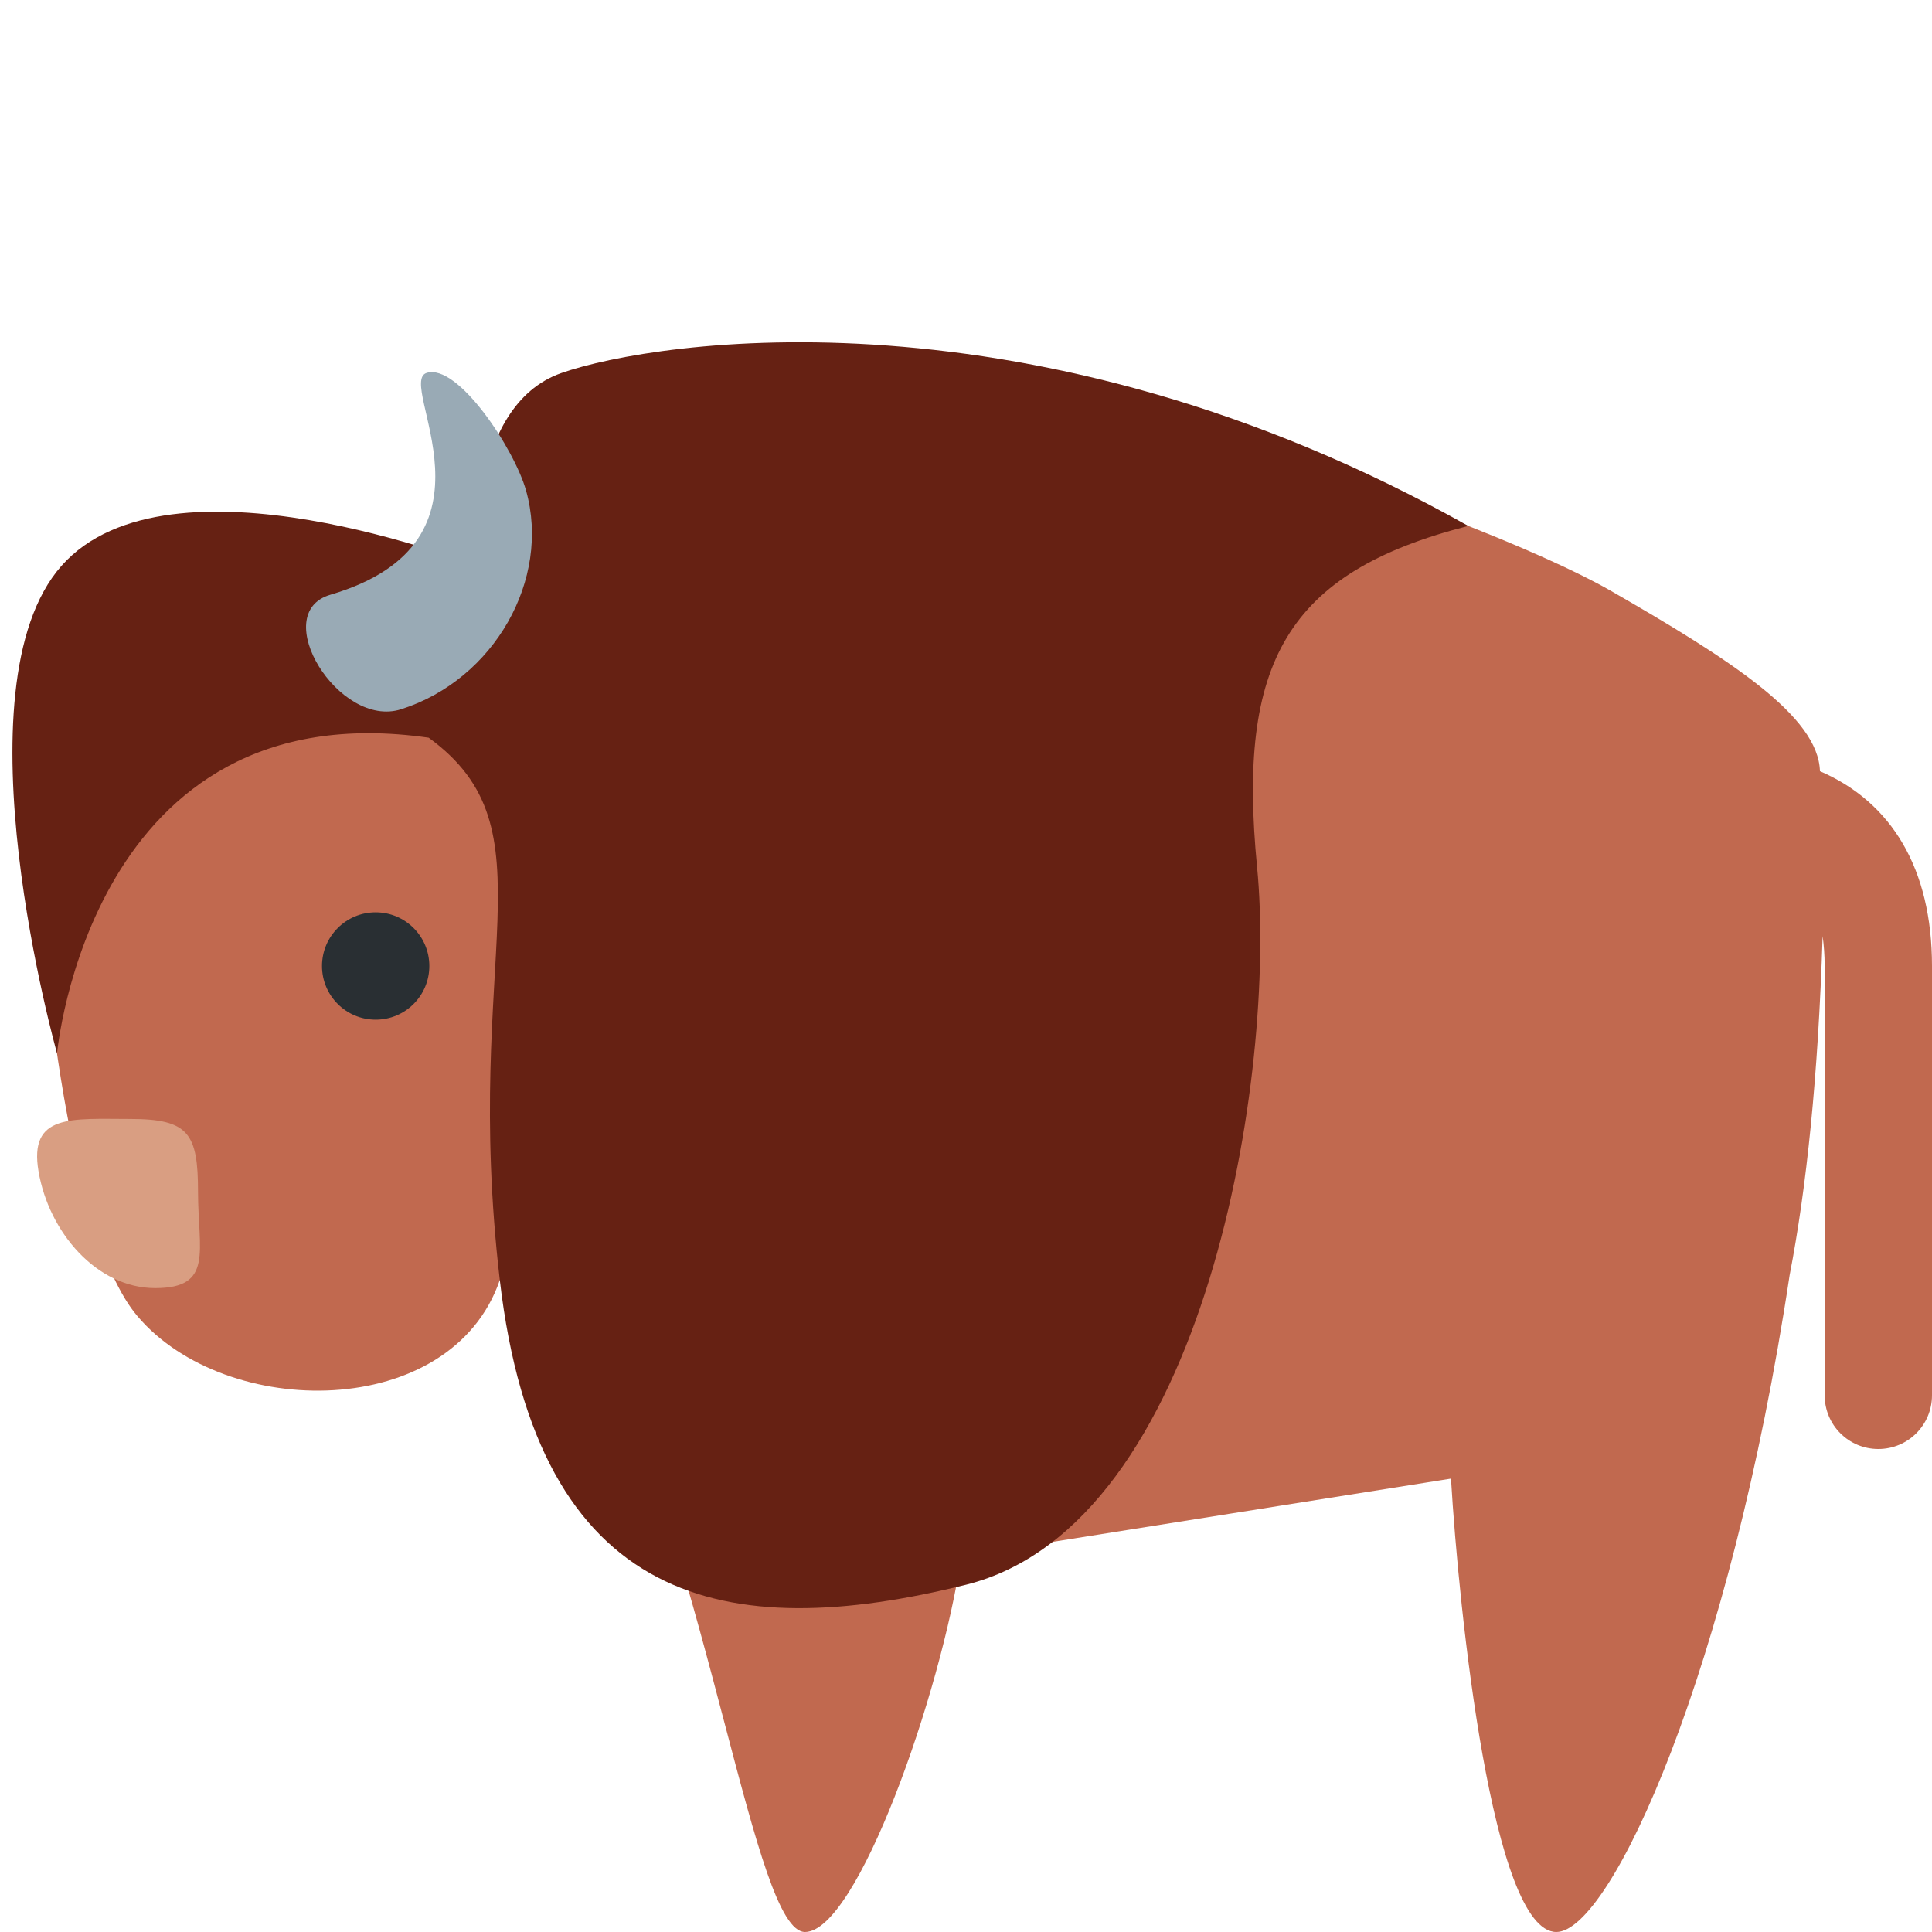
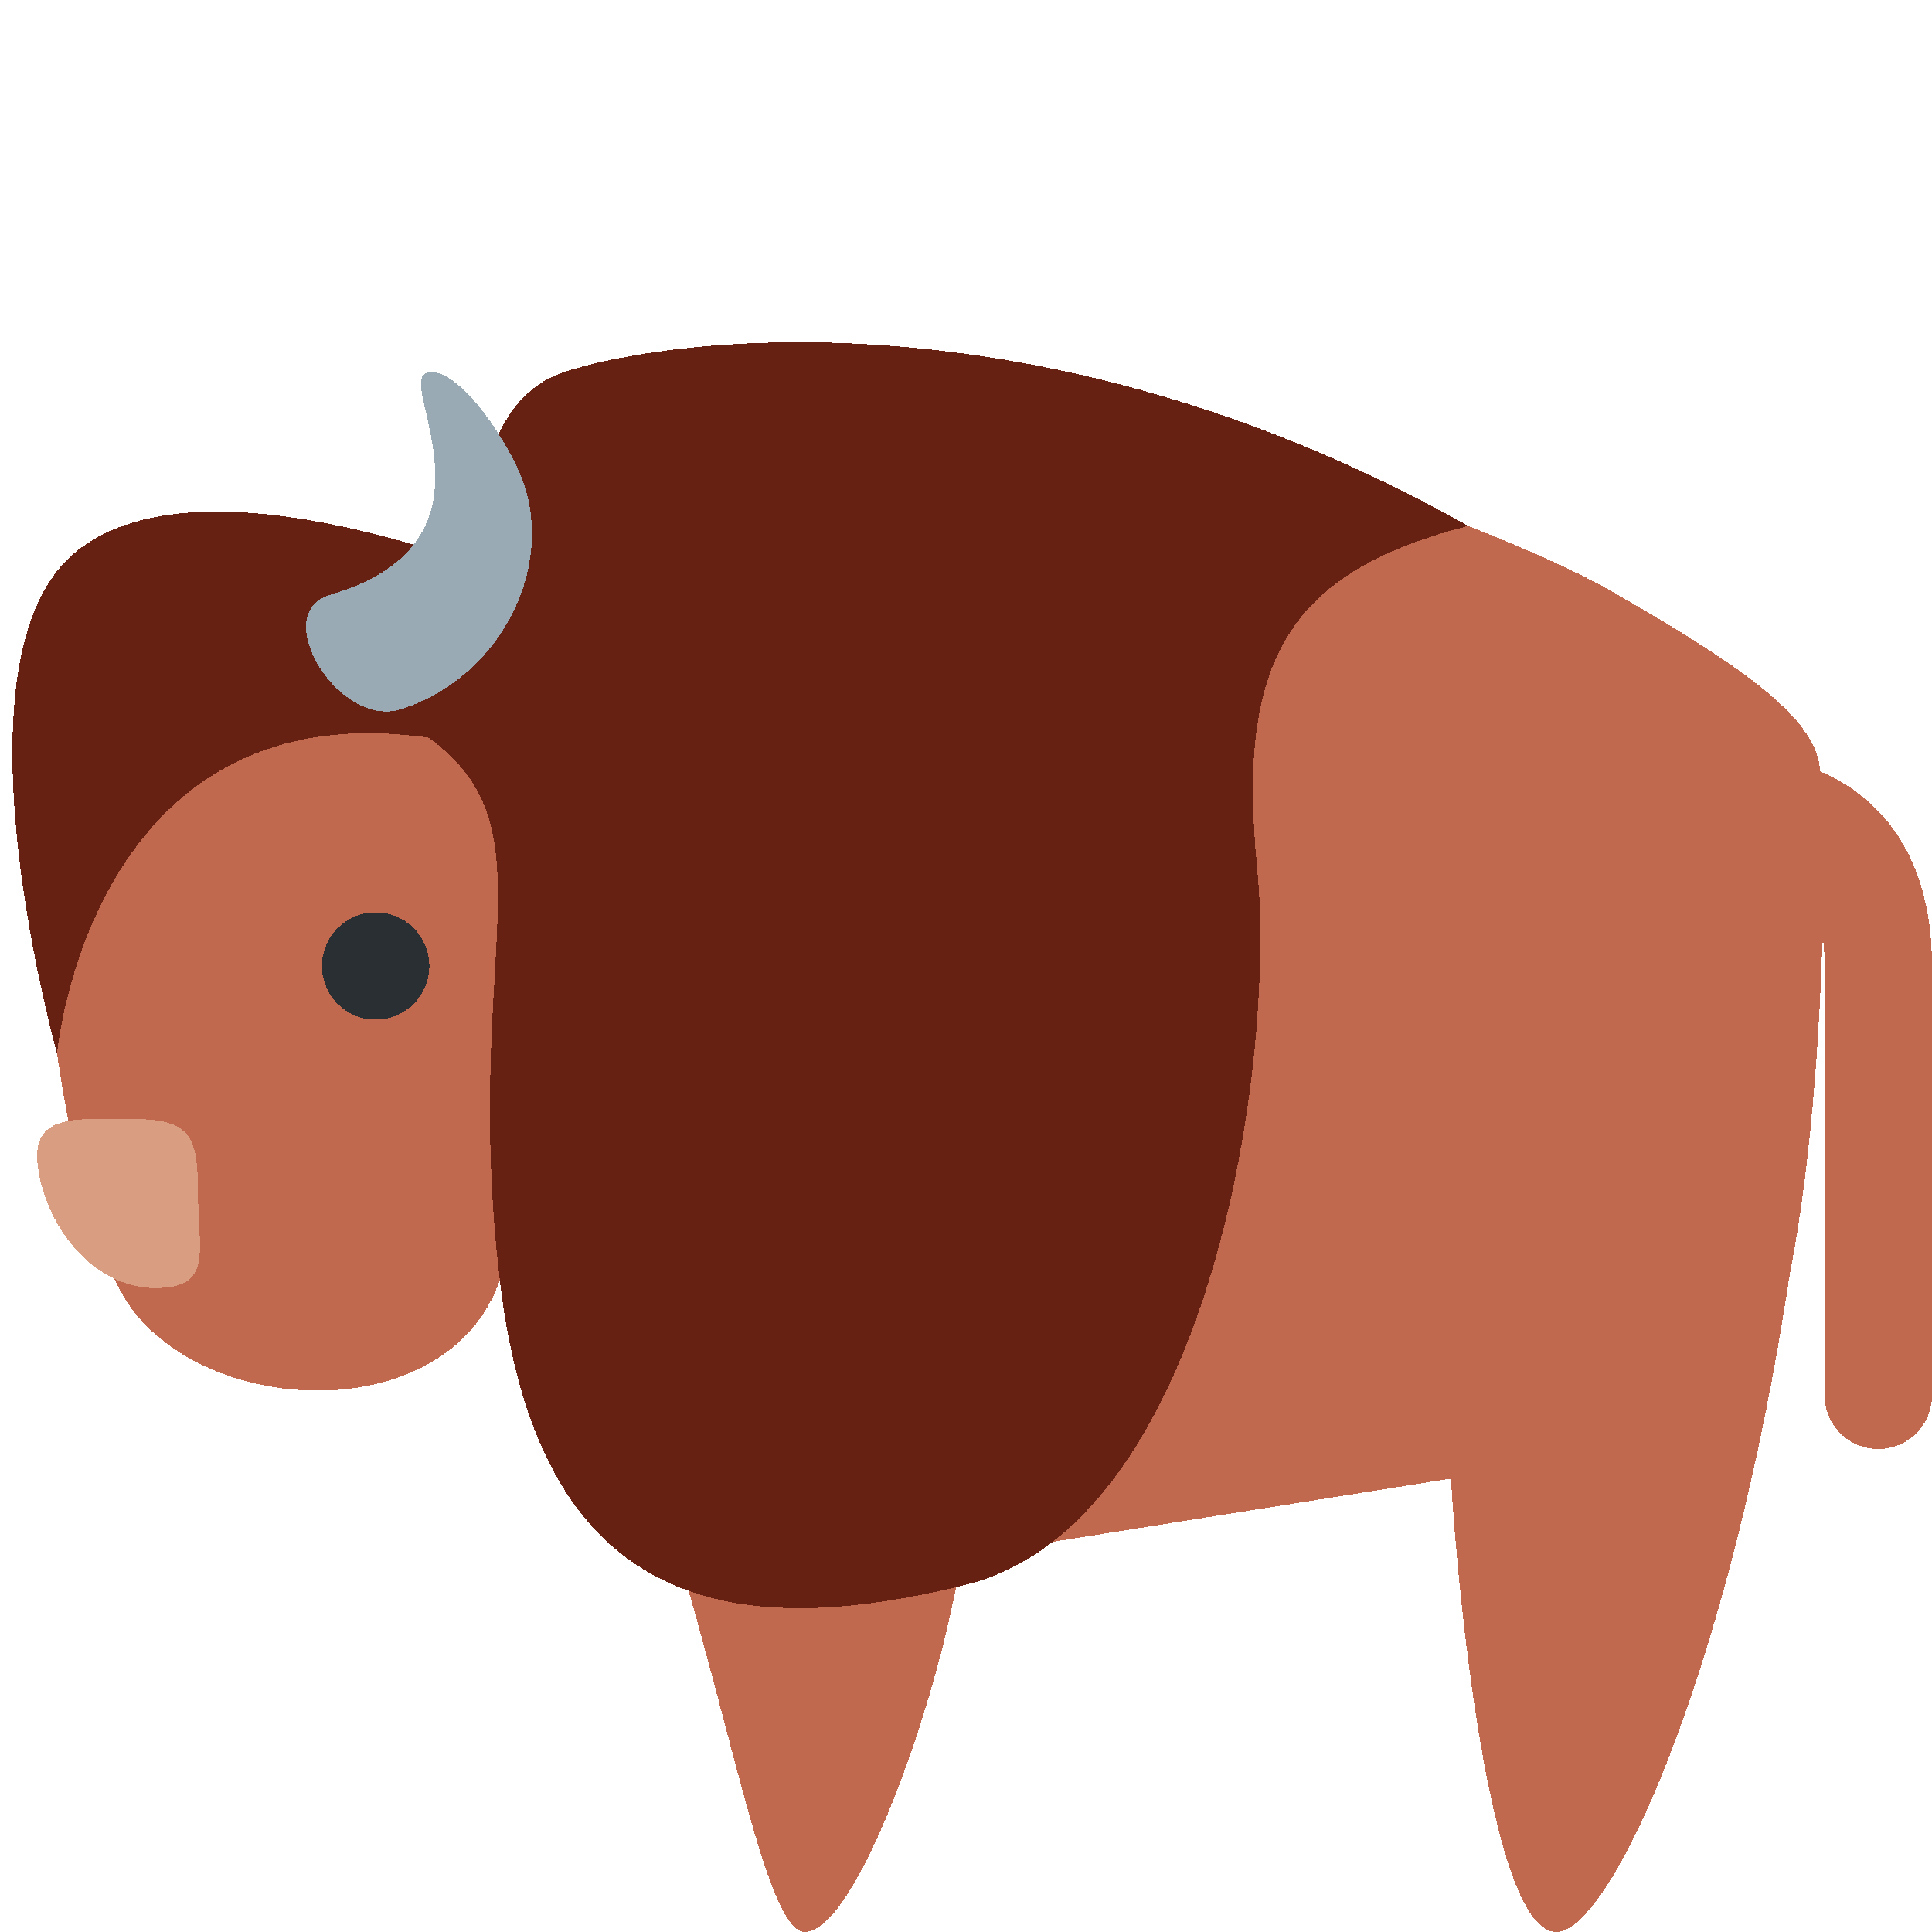
- <svg xmlns="http://www.w3.org/2000/svg" viewBox="0 0 36 36">
-   <path fill="#C1694F" d="M33.912 14.37C33.883 13.35 32.276 12.308 30 11S17.039 5.534 10.763 7.791C8.701 8.533 9.129 11 8.565 11c-1 0-2.732-.344-4.958-.127C1.351 11.094.691 12.561.691 15s.558 7.98 1.87 9.525c1.653 1.947 5.849 1.954 6.752-.673.686.122 1.12.178 1.815 1.067C13.248 29.325 14.048 36 15 36c.964 0 2.529-4.409 2.913-7l9.124-1.448C27.184 30.032 27.808 36 29 36c1.016 0 3.24-4.883 4.347-12.238.315-1.625.532-3.697.615-6.319.023.17.038.352.038.557v8c0 .553.447 1 1 1s1-.447 1-1v-8c0-1.807-.749-3.053-2.088-3.63z" />
-   <path fill="#662113" d="M1.063 19.629s-1.925-6.816.083-9.086 7.727 0 7.727 0-.187-2.972 1.588-3.592S19.279 5.259 27.359 9.8c-3.398.867-4.306 2.56-3.935 6.358S22.48 28.417 18 29.529s-7.978.4-8.687-5.677 1.033-8.39-1.325-10.106c-6.316-.909-6.925 5.883-6.925 5.883z" />
-   <circle fill="#292F33" cx="7" cy="18" r="1" />
-   <path fill="#D99E82" d="M3.69 22.213c0 1.094.296 1.789-.798 1.789S.91 22.956.718 21.828c-.184-1.079.612-.978 1.706-.978s1.266.268 1.266 1.363z" />
-   <path fill="#99AAB5" d="M7.474 13.216c1.739-.554 2.791-2.421 2.329-4.073-.218-.78-1.275-2.379-1.854-2.194s1.597 3.135-1.793 4.133c-1.168.344.158 2.504 1.318 2.134z" />
+ <svg xmlns="http://www.w3.org/2000/svg" viewBox="0 0 36 36" version="1.1" id="svg12" shape-rendering="crispEdges">
+   <defs id="defs16" />
+   <path fill="#C1694F" d="M33.912 14.37C33.883 13.35 32.276 12.308 30 11S17.039 5.534 10.763 7.791C8.701 8.533 9.129 11 8.565 11c-1 0-2.732-.344-4.958-.127C1.351 11.094.691 12.561.691 15s.558 7.98 1.87 9.525c1.653 1.947 5.849 1.954 6.752-.673.686.122 1.12.178 1.815 1.067C13.248 29.325 14.048 36 15 36c.964 0 2.529-4.409 2.913-7l9.124-1.448C27.184 30.032 27.808 36 29 36c1.016 0 3.24-4.883 4.347-12.238.315-1.625.532-3.697.615-6.319.023.17.038.352.038.557v8c0 .553.447 1 1 1s1-.447 1-1v-8c0-1.807-.749-3.053-2.088-3.63z" id="path2" />
+   <path fill="#662113" d="M1.063 19.629s-1.925-6.816.083-9.086 7.727 0 7.727 0-.187-2.972 1.588-3.592S19.279 5.259 27.359 9.8c-3.398.867-4.306 2.56-3.935 6.358S22.48 28.417 18 29.529s-7.978.4-8.687-5.677 1.033-8.39-1.325-10.106c-6.316-.909-6.925 5.883-6.925 5.883z" id="path4" />
+   <circle fill="#292F33" cx="7" cy="18" r="1" id="circle6" />
+   <path fill="#D99E82" d="M3.69 22.213c0 1.094.296 1.789-.798 1.789S.91 22.956.718 21.828c-.184-1.079.612-.978 1.706-.978s1.266.268 1.266 1.363z" id="path8" />
+   <path fill="#99AAB5" d="M7.474 13.216c1.739-.554 2.791-2.421 2.329-4.073-.218-.78-1.275-2.379-1.854-2.194s1.597 3.135-1.793 4.133c-1.168.344.158 2.504 1.318 2.134z" id="path10" />
</svg>
